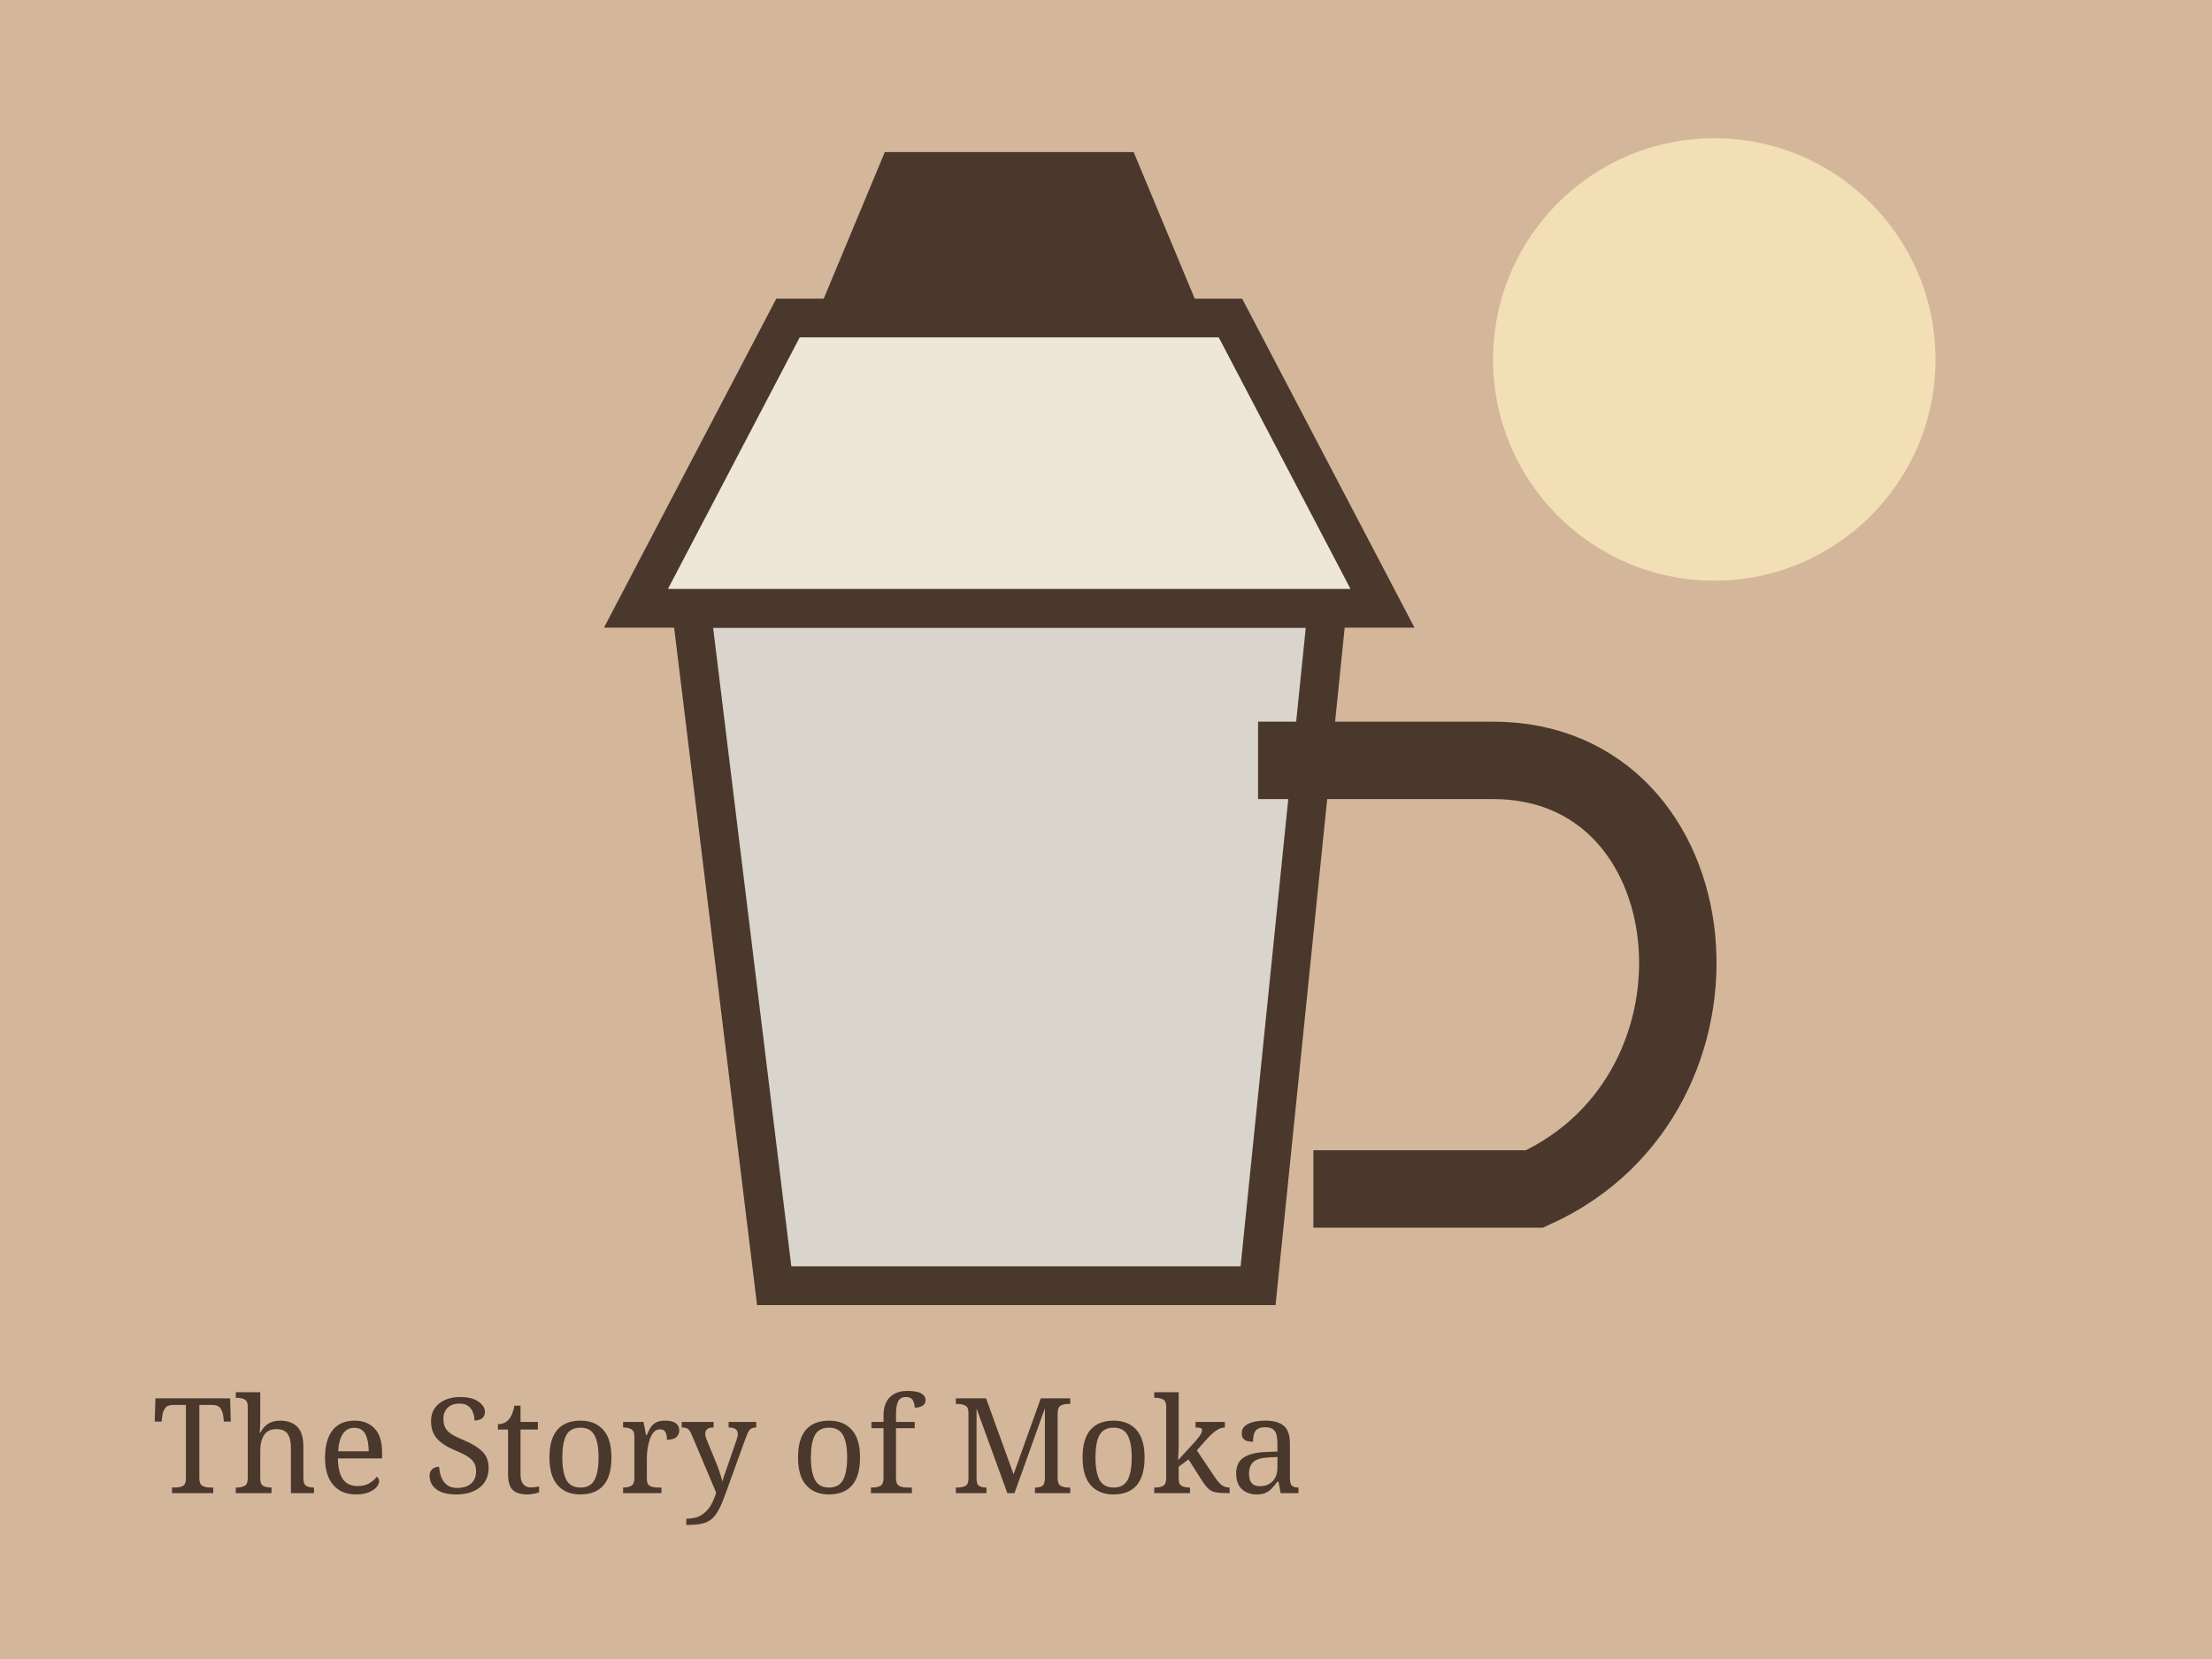
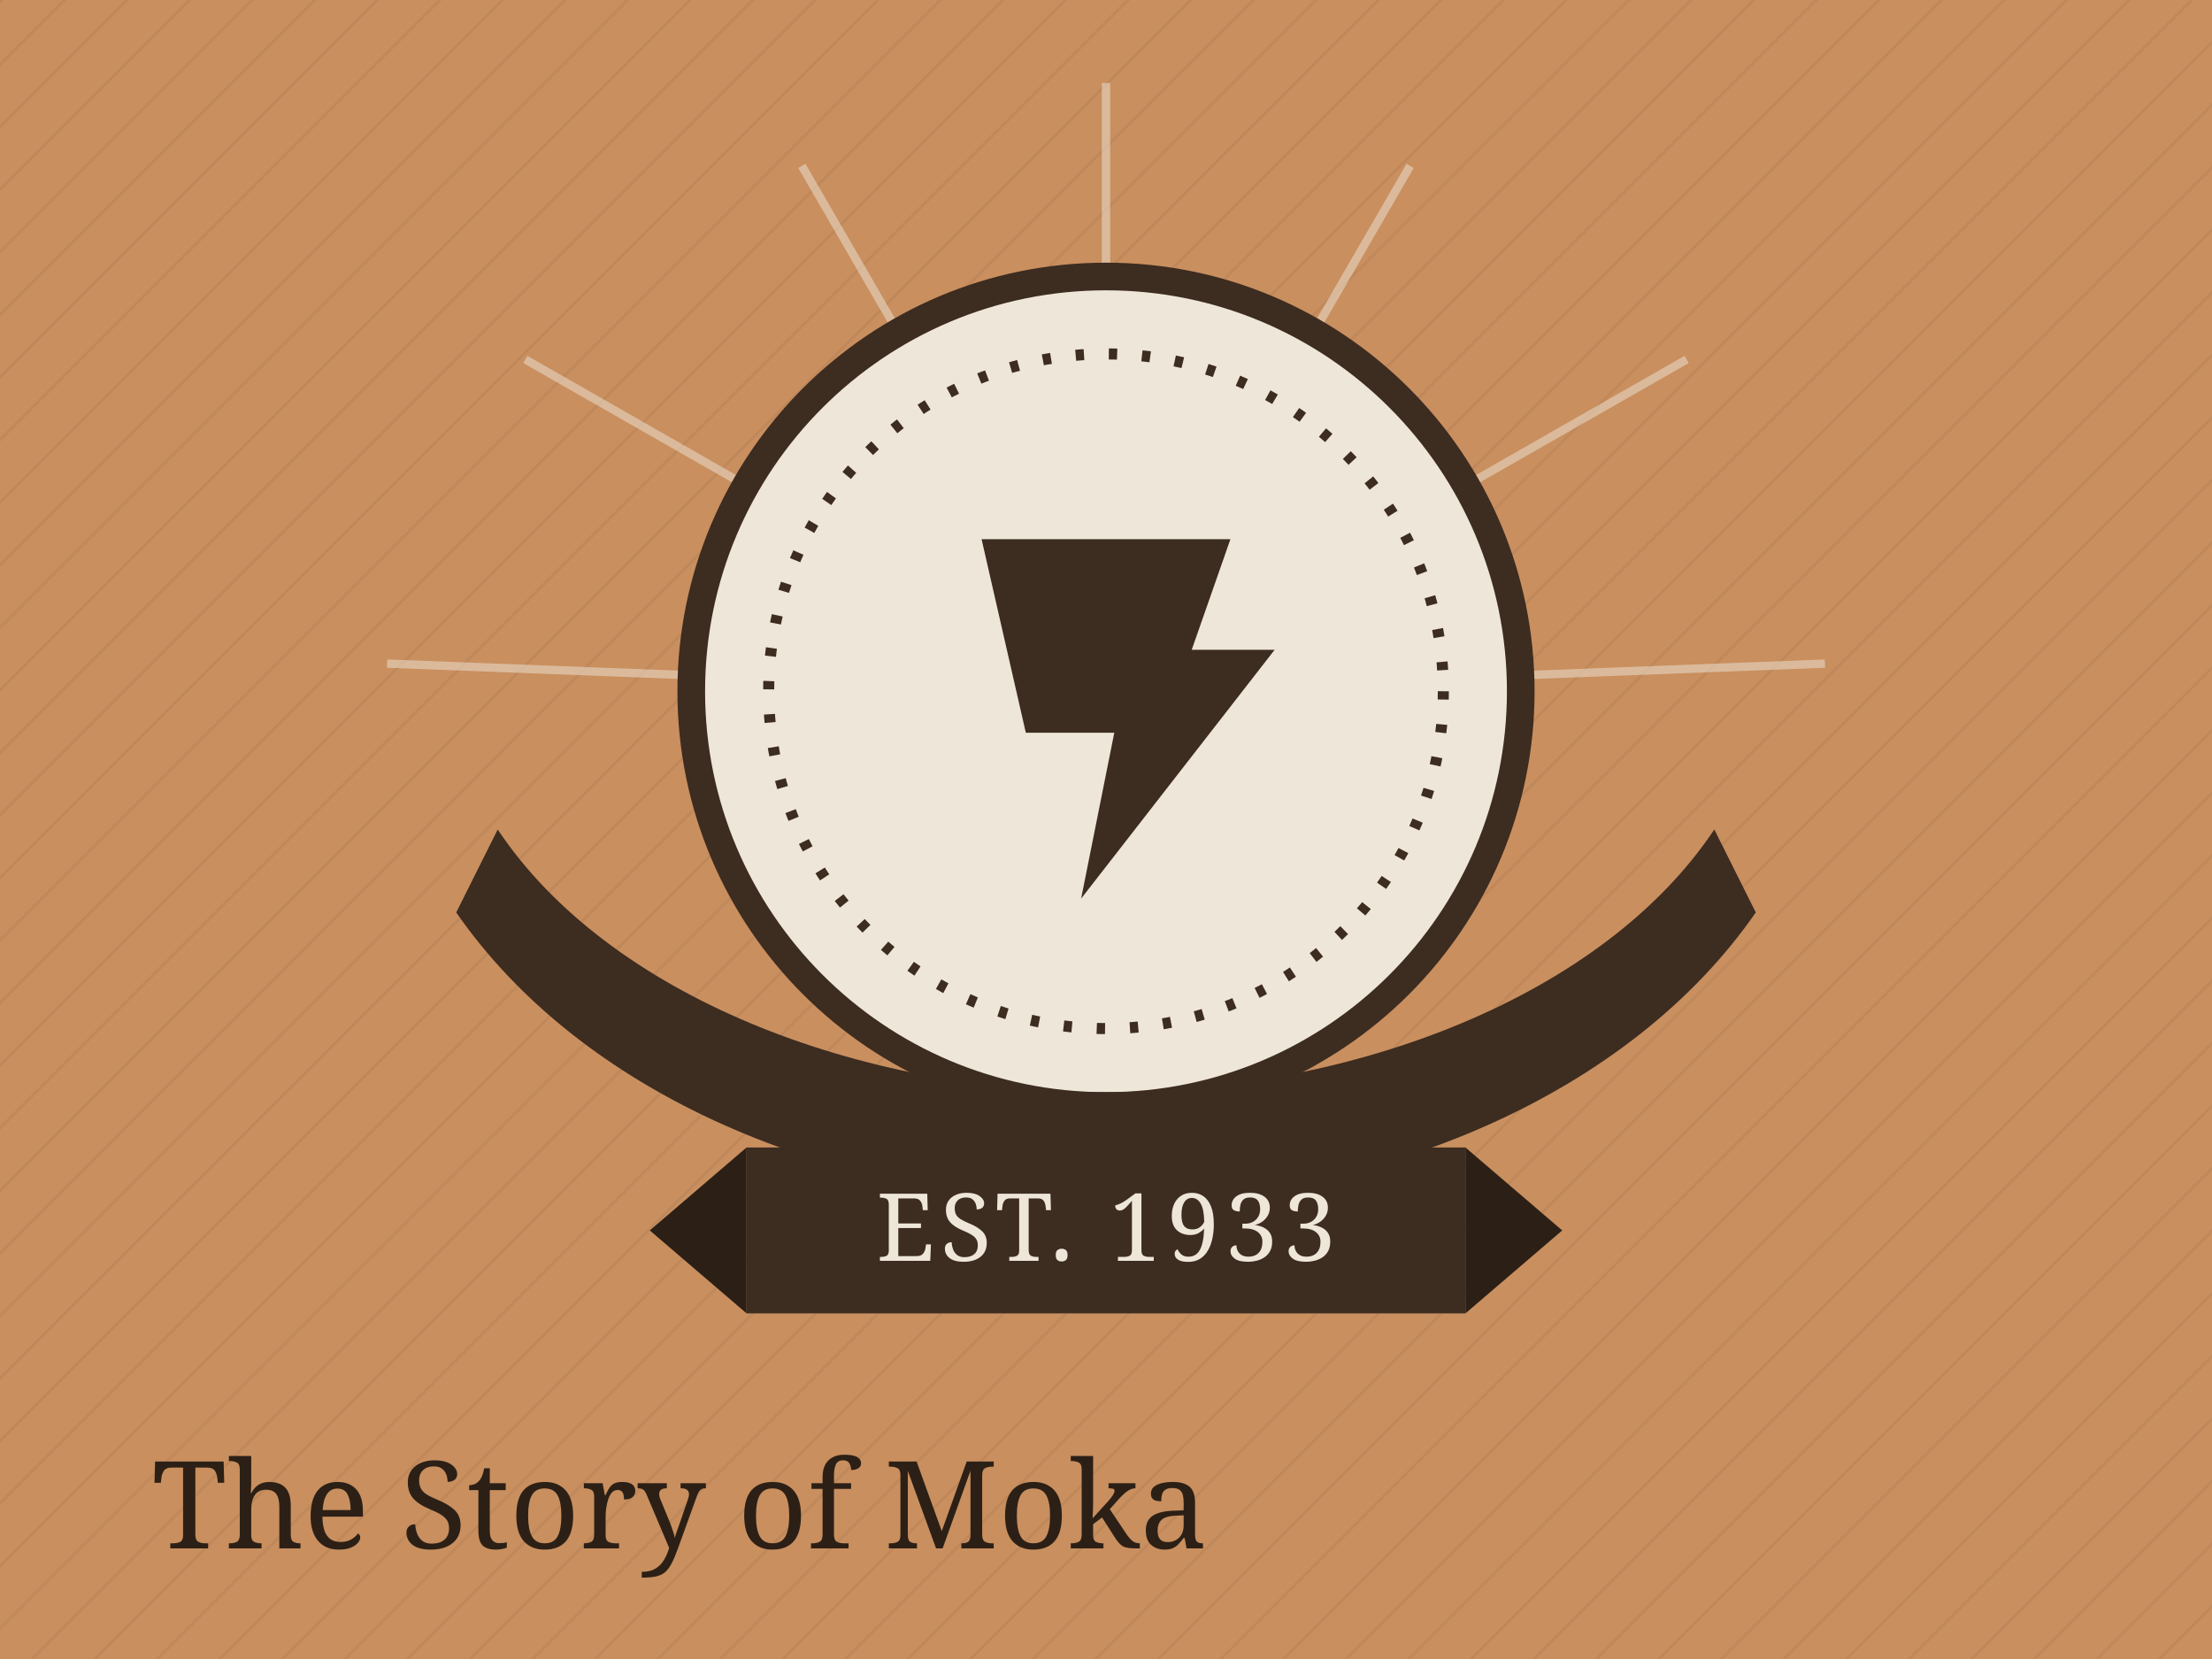
<svg xmlns="http://www.w3.org/2000/svg" viewBox="0 0 800 600">
-   <rect width="800" height="600" fill="#d4b79b" />
-   <circle cx="620" cy="130" r="80" fill="#f3dfb5" />
-   <path d="M250 220h230l-25 245H280z" fill="#d9d4cc" stroke="#4a382c" stroke-width="14" />
-   <path d="M285 115h160l55 105H230z" fill="#eee6d9" stroke="#4a382c" stroke-width="14" />
-   <path d="M320 55h90l25 60H295z" fill="#4a382c" />
-   <path d="M455 275h85c80 0 92 120 15 155h-80" fill="none" stroke="#4a382c" stroke-width="28" />
-   <text x="55" y="540" font-size="48" font-family="Georgia" fill="#4a382c">The Story of Moka</text>
+   <defs>
+     <pattern id="hHatch" width="16" height="16" patternTransform="rotate(45)" patternUnits="userSpaceOnUse">
+       <line x1="0" y1="0" x2="0" y2="16" stroke="#3d2c20" stroke-opacity=".07" stroke-width="2" />
+     </pattern>
+   </defs>
+   <rect width="800" height="600" fill="#c98f5f" />
+   <rect width="800" height="600" fill="url(#hHatch)" />
+   <g stroke="#eee6d9" stroke-width="3" opacity=".5">
+     <line x1="400" y1="250" x2="400" y2="30" />
+     <line x1="400" y1="250" x2="290" y2="60" />
+     <line x1="400" y1="250" x2="510" y2="60" />
+     <line x1="400" y1="250" x2="190" y2="130" />
+     <line x1="400" y1="250" x2="610" y2="130" />
+     <line x1="400" y1="250" x2="140" y2="240" />
+     <line x1="400" y1="250" x2="660" y2="240" />
+   </g>
+   <circle cx="400" cy="250" r="150" fill="#eee6d9" stroke="#3d2c20" stroke-width="10" />
+   <circle cx="400" cy="250" r="122" fill="none" stroke="#3d2c20" stroke-width="4" stroke-dasharray="3 9" />
+   <path d="M355 195h90l-14 40h30l-70 90 12-60h-32z" fill="#3d2c20" />
+   <path d="M180 300c40 60 130 95 220 95s180-35 220-95l15 30c-45 65-135 105-235 105s-190-40-235-105z" fill="#3d2c20" />
+   <rect x="270" y="415" width="260" height="60" fill="#3d2c20" />
+   <path d="M270 415l-35 30 35 30zM530 415l35 30-35 30z" fill="#2c2016" />
+   <text x="400" y="456" font-size="34" font-family="Georgia" fill="#eee6d9" text-anchor="middle" letter-spacing="2">EST. 1933</text>
+   <text x="55" y="560" font-size="44" font-family="Georgia" fill="#2c2016">The Story of Moka</text>
</svg>
